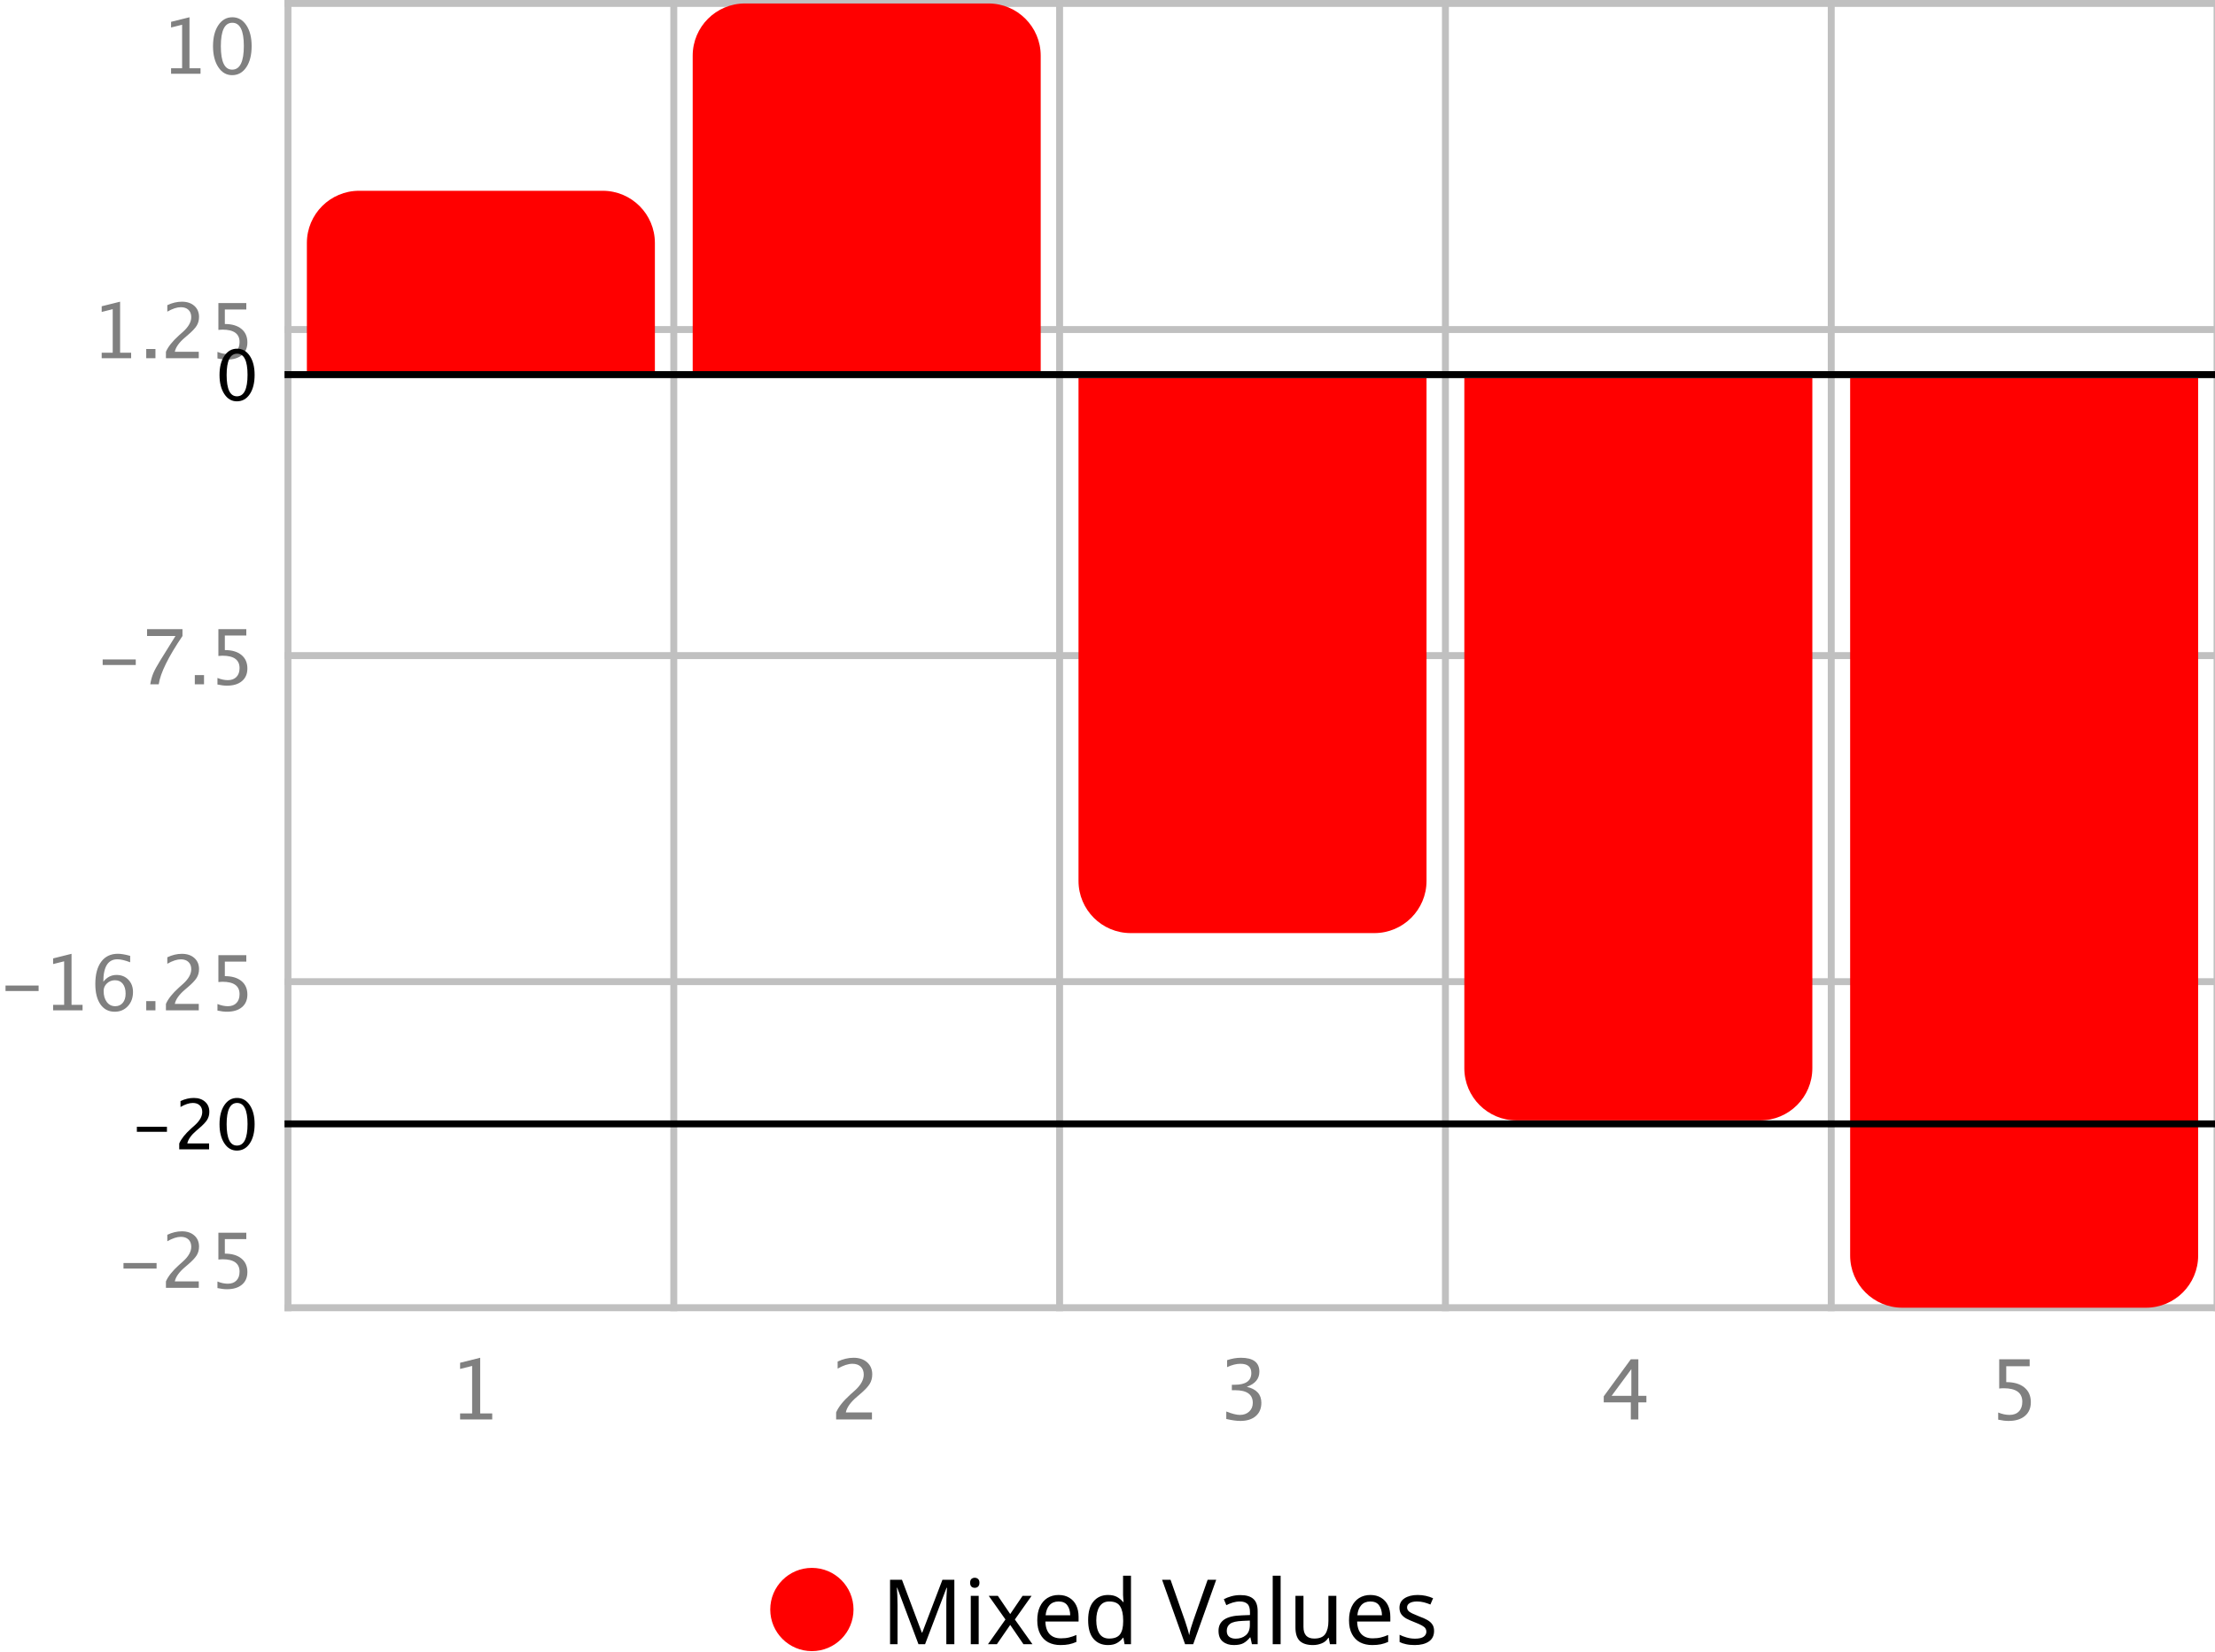
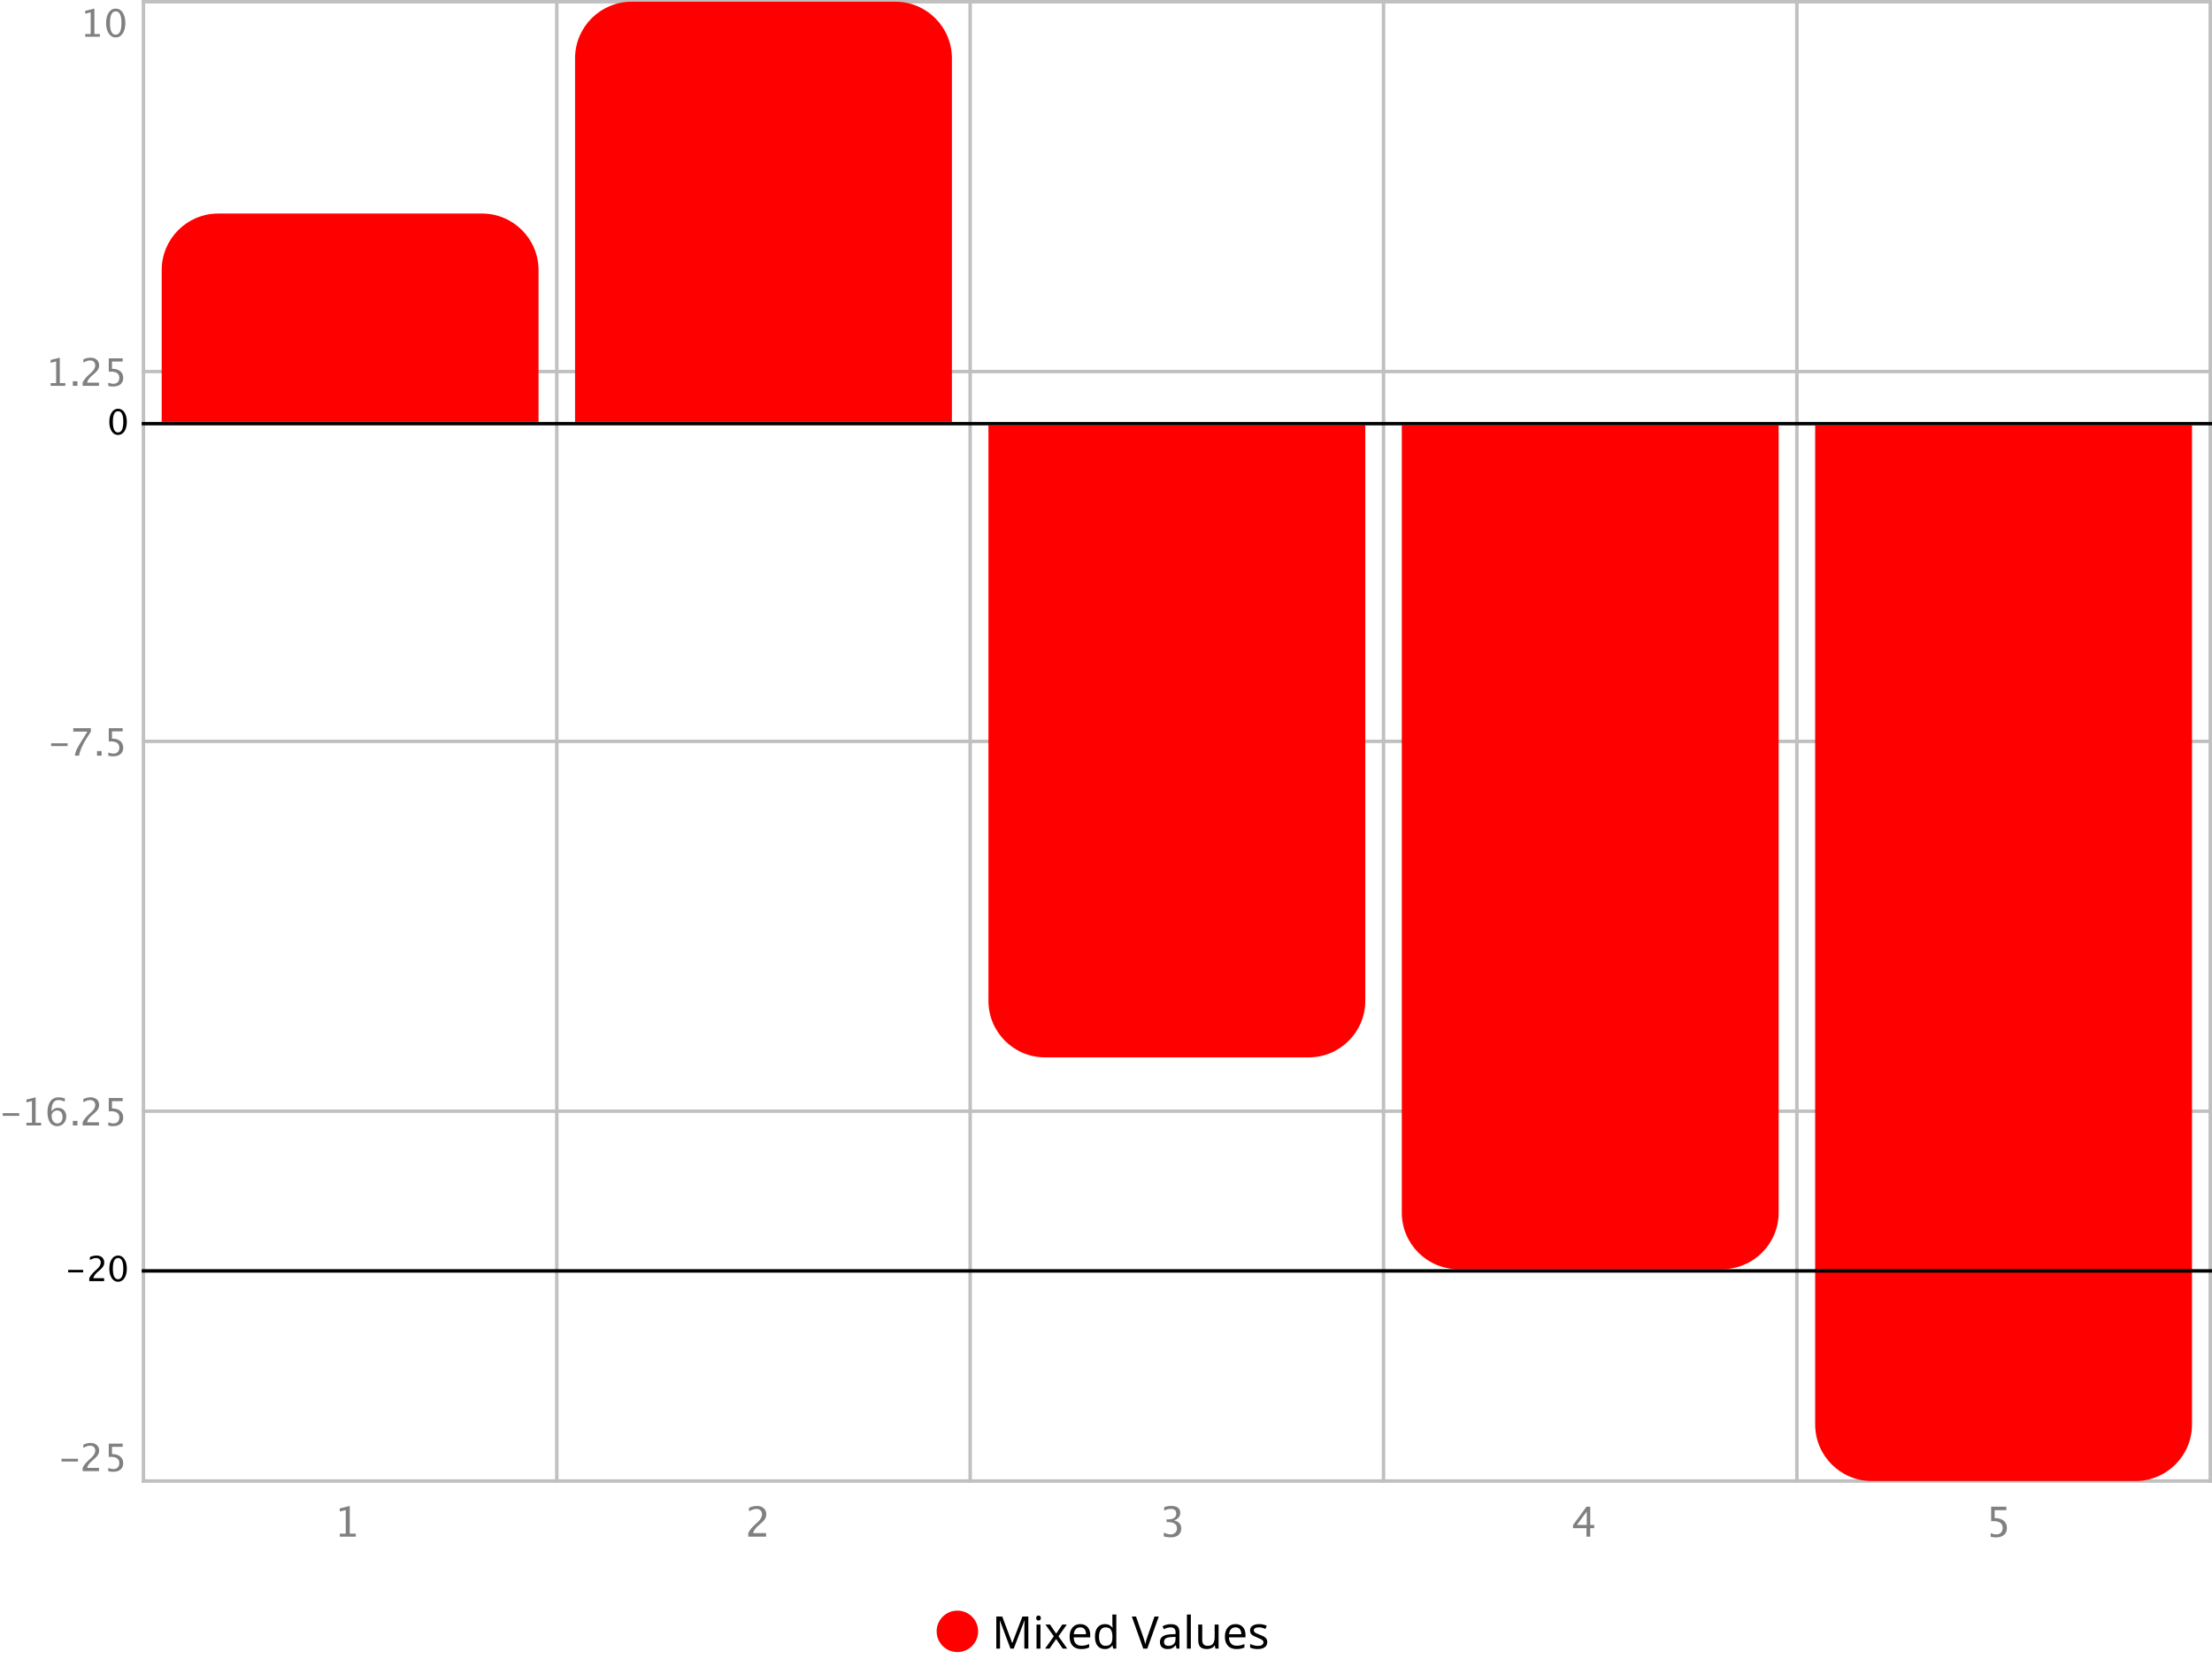
- <svg xmlns="http://www.w3.org/2000/svg" color-interpolation="auto" color-rendering="auto" contentScriptType="text/ecmascript" contentStyleType="text/css" fill="black" fill-opacity="1" font-family="'Dialog'" font-size="12px" font-style="normal" font-weight="normal" image-rendering="auto" preserveAspectRatio="xMidYMid meet" shape-rendering="auto" stroke="black" stroke-dasharray="none" stroke-dashoffset="0" stroke-linecap="square" stroke-linejoin="miter" stroke-miterlimit="10" stroke-opacity="1" stroke-width="1" text-rendering="auto" version="1.0" zoomAndPan="magnify">
+ <svg xmlns="http://www.w3.org/2000/svg" color-interpolation="auto" color-rendering="auto" contentScriptType="text/ecmascript" contentStyleType="text/css" fill="black" fill-opacity="1" font-family="'Dialog'" font-size="12px" font-style="normal" font-weight="normal" height="480" image-rendering="auto" preserveAspectRatio="xMidYMid meet" shape-rendering="auto" stroke="black" stroke-dasharray="none" stroke-dashoffset="0" stroke-linecap="square" stroke-linejoin="miter" stroke-miterlimit="10" stroke-opacity="1" stroke-width="1" text-rendering="auto" version="1.0" width="640" zoomAndPan="magnify">
  <defs id="genericDefs" />
  <g>
    <defs id="defs1">
      <clipPath clipPathUnits="userSpaceOnUse" id="clipPath1">
-         <path d="M0 0 L55 0 L55 15 L0 15 L0 0 Z" />
+         <path d="M0 0 L119 0 L119 15 L0 15 L0 0 Z" />
      </clipPath>
      <clipPath clipPathUnits="userSpaceOnUse" id="clipPath2">
        <path d="M0 0 L37 0 L37 13 L0 13 L0 0 Z" />
      </clipPath>
      <clipPath clipPathUnits="userSpaceOnUse" id="clipPath3">
        <path d="M0 0 L37 0 L37 12 L0 12 L0 0 Z" />
      </clipPath>
      <clipPath clipPathUnits="userSpaceOnUse" id="clipPath4">
        <path d="M0 0 L99 0 L99 16 L0 16 L0 0 Z" />
      </clipPath>
      <clipPath clipPathUnits="userSpaceOnUse" id="clipPath5">
        <path d="M0 0 L0 16 L99 16 L99 0 Z" />
      </clipPath>
    </defs>
    <g fill="silver" stroke="silver" stroke-linecap="butt" stroke-linejoin="bevel">
-       <line fill="none" x1="41" x2="320" y1="0.5" y2="0.5" />
-       <line fill="none" x1="41" x2="320" y1="47.5" y2="47.5" />
-       <line fill="none" x1="41" x2="320" y1="94.5" y2="94.5" />
-       <line fill="none" x1="41" x2="320" y1="141.5" y2="141.5" />
-       <line fill="none" x1="41" x2="320" y1="188.5" y2="188.5" />
-       <line fill="none" x1="41.5" x2="41.5" y1="0" y2="189" />
-       <line fill="none" x1="97.1" x2="97.1" y1="0" y2="189" />
-       <line fill="none" x1="152.7" x2="152.7" y1="0" y2="189" />
-       <line fill="none" x1="208.3" x2="208.3" y1="0" y2="189" />
-       <line fill="none" x1="263.9" x2="263.9" y1="0" y2="189" />
-       <line fill="none" x1="319.5" x2="319.5" y1="0" y2="189" />
+       <line fill="none" x1="41" x2="640" y1="0.5" y2="0.5" />
+       <line fill="none" x1="41" x2="640" y1="107.5" y2="107.5" />
+       <line fill="none" x1="41" x2="640" y1="214.5" y2="214.5" />
+       <line fill="none" x1="41" x2="640" y1="321.5" y2="321.5" />
+       <line fill="none" x1="41" x2="640" y1="428.5" y2="428.5" />
+       <line fill="none" x1="41.5" x2="41.5" y1="0" y2="429" />
+       <line fill="none" x1="161.1" x2="161.1" y1="0" y2="429" />
+       <line fill="none" x1="280.7" x2="280.7" y1="0" y2="429" />
+       <line fill="none" x1="400.3" x2="400.3" y1="0" y2="429" />
+       <line fill="none" x1="519.9" x2="519.9" y1="0" y2="429" />
+       <line fill="none" x1="639.5" x2="639.5" y1="0" y2="429" />
    </g>
-     <g fill="gray" font-family="'Lucida Grande'" stroke="gray" stroke-linecap="butt" stroke-linejoin="bevel" transform="translate(41,193)">
-       <path clip-path="url(#clipPath1)" d="M25.305 11.602 L25.305 10.734 L27.039 10.734 L27.039 3.891 L25.305 4.324 L25.305 3.434 L28.199 2.713 L28.199 10.734 L29.934 10.734 L29.934 11.602 Z" stroke="none" />
+     <g fill="gray" font-family="'Lucida Grande'" stroke="gray" stroke-linecap="butt" stroke-linejoin="bevel" transform="translate(41,433)">
+       <path clip-path="url(#clipPath1)" d="M57.305 11.602 L57.305 10.734 L59.039 10.734 L59.039 3.891 L57.305 4.324 L57.305 3.434 L60.199 2.713 L60.199 10.734 L61.934 10.734 L61.934 11.602 Z" stroke="none" />
    </g>
-     <g fill="gray" font-family="'Lucida Grande'" stroke="gray" stroke-linecap="butt" stroke-linejoin="bevel" transform="translate(96,193)">
-       <path clip-path="url(#clipPath1)" d="M24.496 11.602 L24.496 10.588 Q25 9.41 26.535 8.021 L27.197 7.43 Q28.475 6.275 28.475 5.139 Q28.475 4.412 28.038 3.996 Q27.602 3.58 26.84 3.58 Q25.938 3.58 24.713 4.277 L24.713 3.258 Q25.867 2.713 27.004 2.713 Q28.223 2.713 28.961 3.369 Q29.699 4.025 29.699 5.109 Q29.699 5.889 29.327 6.492 Q28.955 7.096 27.941 7.957 L27.496 8.338 Q26.107 9.516 25.891 10.588 L29.658 10.588 L29.658 11.602 Z" stroke="none" />
+     <g fill="gray" font-family="'Lucida Grande'" stroke="gray" stroke-linecap="butt" stroke-linejoin="bevel" transform="translate(160,433)">
+       <path clip-path="url(#clipPath1)" d="M56.496 11.602 L56.496 10.588 Q57 9.41 58.535 8.021 L59.197 7.43 Q60.475 6.275 60.475 5.139 Q60.475 4.412 60.038 3.996 Q59.602 3.58 58.84 3.58 Q57.938 3.58 56.713 4.277 L56.713 3.258 Q57.867 2.713 59.004 2.713 Q60.223 2.713 60.961 3.369 Q61.699 4.025 61.699 5.109 Q61.699 5.889 61.327 6.492 Q60.955 7.096 59.941 7.957 L59.496 8.338 Q58.107 9.516 57.891 10.588 L61.658 10.588 L61.658 11.602 Z" stroke="none" />
    </g>
-     <g fill="gray" font-family="'Lucida Grande'" stroke="gray" stroke-linecap="butt" stroke-linejoin="bevel" transform="translate(152,193)">
-       <path clip-path="url(#clipPath1)" d="M24.719 11.537 L24.719 10.459 Q25.961 10.951 26.676 10.951 Q27.502 10.951 28.02 10.468 Q28.539 9.984 28.539 9.217 Q28.539 7.389 25.979 7.389 L25.521 7.389 L25.521 6.609 L25.926 6.604 Q28.328 6.604 28.328 4.91 Q28.328 3.58 26.746 3.58 Q25.879 3.58 24.836 4.066 L24.836 3.059 Q25.861 2.713 26.828 2.713 Q29.488 2.713 29.488 4.723 Q29.488 6.252 27.678 6.902 Q29.775 7.389 29.775 9.199 Q29.775 10.424 28.967 11.121 Q28.158 11.818 26.746 11.818 Q25.943 11.818 24.719 11.537 Z" stroke="none" />
+     <g fill="gray" font-family="'Lucida Grande'" stroke="gray" stroke-linecap="butt" stroke-linejoin="bevel" transform="translate(280,433)">
+       <path clip-path="url(#clipPath1)" d="M56.719 11.537 L56.719 10.459 Q57.961 10.951 58.676 10.951 Q59.502 10.951 60.02 10.468 Q60.539 9.984 60.539 9.217 Q60.539 7.389 57.978 7.389 L57.522 7.389 L57.522 6.609 L57.926 6.604 Q60.328 6.604 60.328 4.91 Q60.328 3.58 58.746 3.58 Q57.879 3.58 56.836 4.066 L56.836 3.059 Q57.861 2.713 58.828 2.713 Q61.488 2.713 61.488 4.723 Q61.488 6.252 59.678 6.902 Q61.775 7.389 61.775 9.199 Q61.775 10.424 60.967 11.121 Q60.158 11.818 58.746 11.818 Q57.943 11.818 56.719 11.537 Z" stroke="none" />
    </g>
-     <g fill="gray" font-family="'Lucida Grande'" stroke="gray" stroke-linecap="butt" stroke-linejoin="bevel" transform="translate(207,193)">
-       <path clip-path="url(#clipPath1)" d="M28.018 11.602 L28.018 9.146 L24.115 9.146 L24.115 8.273 L28.018 2.93 L29.102 2.93 L29.102 8.203 L30.262 8.203 L30.262 9.146 L29.102 9.146 L29.102 11.602 ZM25.246 8.203 L28.094 8.203 L28.094 4.348 Z" stroke="none" />
+     <g fill="gray" font-family="'Lucida Grande'" stroke="gray" stroke-linecap="butt" stroke-linejoin="bevel" transform="translate(399,433)">
+       <path clip-path="url(#clipPath1)" d="M60.018 11.602 L60.018 9.146 L56.115 9.146 L56.115 8.273 L60.018 2.93 L61.102 2.93 L61.102 8.203 L62.262 8.203 L62.262 9.146 L61.102 9.146 L61.102 11.602 ZM57.246 8.203 L60.094 8.203 L60.094 4.348 Z" stroke="none" />
    </g>
-     <g fill="gray" font-family="'Lucida Grande'" stroke="gray" stroke-linecap="butt" stroke-linejoin="bevel" transform="translate(263,193)">
-       <path clip-path="url(#clipPath1)" d="M24.959 11.637 L24.959 10.605 Q25.82 10.951 26.6 10.951 Q27.455 10.951 27.944 10.447 Q28.434 9.943 28.434 9.059 Q28.434 7.107 25.744 7.107 Q25.439 7.107 25.105 7.148 L25.105 2.93 L29.494 2.93 L29.494 3.938 L26.119 3.938 L26.119 6.223 Q27.789 6.223 28.727 6.99 Q29.664 7.758 29.664 9.117 Q29.664 10.383 28.811 11.101 Q27.959 11.818 26.447 11.818 Q25.791 11.818 24.959 11.637 Z" stroke="none" />
+     <g fill="gray" font-family="'Lucida Grande'" stroke="gray" stroke-linecap="butt" stroke-linejoin="bevel" transform="translate(519,433)">
+       <path clip-path="url(#clipPath1)" d="M56.959 11.637 L56.959 10.605 Q57.82 10.951 58.6 10.951 Q59.455 10.951 59.944 10.447 Q60.434 9.943 60.434 9.059 Q60.434 7.107 57.744 7.107 Q57.44 7.107 57.105 7.148 L57.105 2.93 L61.494 2.93 L61.494 3.938 L58.119 3.938 L58.119 6.223 Q59.789 6.223 60.727 6.99 Q61.664 7.758 61.664 9.117 Q61.664 10.383 60.812 11.101 Q59.959 11.818 58.447 11.818 Q57.791 11.818 56.959 11.637 Z" stroke="none" />
    </g>
-     <g fill="gray" font-family="'Lucida Grande'" font-size="11px" stroke="gray" stroke-linecap="butt" stroke-linejoin="bevel" transform="translate(0,175)">
+     <g fill="gray" font-family="'Lucida Grande'" font-size="11px" stroke="gray" stroke-linecap="butt" stroke-linejoin="bevel" transform="translate(0,415)">
      <path clip-path="url(#clipPath2)" d="M17.795 7.853 L17.795 7.058 L22.564 7.058 L22.564 7.853 ZM23.913 10.635 L23.913 9.706 Q24.375 8.626 25.782 7.353 L26.389 6.811 Q27.56 5.752 27.56 4.71 Q27.56 4.044 27.16 3.663 Q26.76 3.282 26.061 3.282 Q25.234 3.282 24.112 3.921 L24.112 2.986 Q25.17 2.487 26.212 2.487 Q27.329 2.487 28.006 3.088 Q28.683 3.69 28.683 4.684 Q28.683 5.398 28.342 5.951 Q28 6.504 27.071 7.294 L26.663 7.643 Q25.39 8.723 25.191 9.706 L28.645 9.706 L28.645 10.635 ZM31.337 10.667 L31.337 9.722 Q32.127 10.039 32.841 10.039 Q33.626 10.039 34.074 9.577 Q34.523 9.115 34.523 8.304 Q34.523 6.515 32.057 6.515 Q31.778 6.515 31.472 6.553 L31.472 2.686 L35.495 2.686 L35.495 3.609 L32.401 3.609 L32.401 5.704 Q33.932 5.704 34.791 6.408 Q35.65 7.111 35.65 8.357 Q35.65 9.518 34.869 10.175 Q34.087 10.834 32.702 10.834 Q32.1 10.834 31.337 10.667 Z" stroke="none" />
    </g>
-     <g fill="gray" font-family="'Lucida Grande'" font-size="11px" stroke="gray" stroke-linecap="butt" stroke-linejoin="bevel" transform="translate(0,135)">
+     <g fill="gray" font-family="'Lucida Grande'" font-size="11px" stroke="gray" stroke-linecap="butt" stroke-linejoin="bevel" transform="translate(0,315)">
      <path clip-path="url(#clipPath2)" d="M0.795 7.853 L0.795 7.058 L5.564 7.058 L5.564 7.853 ZM7.654 10.635 L7.654 9.84 L9.244 9.84 L9.244 3.566 L7.654 3.964 L7.654 3.147 L10.308 2.487 L10.308 9.84 L11.898 9.84 L11.898 10.635 ZM14.891 6.515 Q15.648 5.532 16.797 5.532 Q17.839 5.532 18.503 6.222 Q19.166 6.913 19.166 7.992 Q19.166 9.233 18.422 10.033 Q17.678 10.834 16.534 10.834 Q15.218 10.834 14.477 9.775 Q13.736 8.717 13.736 6.837 Q13.736 4.769 14.587 3.626 Q15.438 2.481 16.985 2.481 Q17.694 2.481 18.758 2.782 L18.758 3.706 Q17.635 3.276 16.921 3.276 Q14.891 3.276 14.891 6.515 ZM18.102 8.229 Q18.102 7.326 17.697 6.811 Q17.291 6.295 16.572 6.295 Q15.9 6.295 15.417 6.746 Q14.934 7.197 14.934 7.831 Q14.934 8.83 15.393 9.434 Q15.852 10.039 16.609 10.039 Q17.291 10.039 17.697 9.547 Q18.102 9.056 18.102 8.229 ZM21.074 10.635 L21.074 9.308 L22.401 9.308 L22.401 10.635 ZM23.913 10.635 L23.913 9.706 Q24.375 8.626 25.782 7.353 L26.389 6.811 Q27.56 5.752 27.56 4.71 Q27.56 4.044 27.16 3.663 Q26.76 3.282 26.061 3.282 Q25.234 3.282 24.112 3.921 L24.112 2.986 Q25.17 2.487 26.212 2.487 Q27.329 2.487 28.006 3.088 Q28.683 3.69 28.683 4.684 Q28.683 5.398 28.342 5.951 Q28 6.504 27.071 7.294 L26.663 7.643 Q25.39 8.723 25.191 9.706 L28.645 9.706 L28.645 10.635 ZM31.337 10.667 L31.337 9.722 Q32.127 10.039 32.841 10.039 Q33.626 10.039 34.074 9.577 Q34.523 9.115 34.523 8.304 Q34.523 6.515 32.057 6.515 Q31.778 6.515 31.472 6.553 L31.472 2.686 L35.495 2.686 L35.495 3.609 L32.401 3.609 L32.401 5.704 Q33.932 5.704 34.791 6.408 Q35.65 7.111 35.65 8.357 Q35.65 9.518 34.869 10.175 Q34.087 10.834 32.702 10.834 Q32.1 10.834 31.337 10.667 Z" stroke="none" />
    </g>
-     <g fill="gray" font-family="'Lucida Grande'" font-size="11px" stroke="gray" stroke-linecap="butt" stroke-linejoin="bevel" transform="translate(0,88)">
+     <g fill="gray" font-family="'Lucida Grande'" font-size="11px" stroke="gray" stroke-linecap="butt" stroke-linejoin="bevel" transform="translate(0,208)">
      <path clip-path="url(#clipPath2)" d="M14.795 7.853 L14.795 7.058 L19.564 7.058 L19.564 7.853 ZM21.654 10.635 Q21.81 9.706 22.097 9.029 Q22.385 8.352 23.115 7.17 L25.285 3.679 L21.192 3.679 L21.192 2.686 L26.295 2.686 L26.295 3.679 Q23.239 8.185 22.873 10.635 ZM28.074 10.635 L28.074 9.308 L29.401 9.308 L29.401 10.635 ZM31.337 10.667 L31.337 9.722 Q32.127 10.039 32.841 10.039 Q33.626 10.039 34.074 9.577 Q34.523 9.115 34.523 8.304 Q34.523 6.515 32.057 6.515 Q31.778 6.515 31.472 6.553 L31.472 2.686 L35.495 2.686 L35.495 3.609 L32.401 3.609 L32.401 5.704 Q33.932 5.704 34.791 6.408 Q35.65 7.111 35.65 8.357 Q35.65 9.518 34.869 10.175 Q34.087 10.834 32.702 10.834 Q32.1 10.834 31.337 10.667 Z" stroke="none" />
    </g>
-     <g fill="gray" font-family="'Lucida Grande'" font-size="11px" stroke="gray" stroke-linecap="butt" stroke-linejoin="bevel" transform="translate(0,41)">
+     <g fill="gray" font-family="'Lucida Grande'" font-size="11px" stroke="gray" stroke-linecap="butt" stroke-linejoin="bevel" transform="translate(0,101)">
      <path clip-path="url(#clipPath2)" d="M14.654 10.635 L14.654 9.84 L16.244 9.84 L16.244 3.566 L14.654 3.964 L14.654 3.147 L17.308 2.487 L17.308 9.84 L18.898 9.84 L18.898 10.635 ZM21.074 10.635 L21.074 9.308 L22.401 9.308 L22.401 10.635 ZM23.913 10.635 L23.913 9.706 Q24.375 8.626 25.782 7.353 L26.389 6.811 Q27.56 5.752 27.56 4.71 Q27.56 4.044 27.16 3.663 Q26.76 3.282 26.061 3.282 Q25.234 3.282 24.112 3.921 L24.112 2.986 Q25.17 2.487 26.212 2.487 Q27.329 2.487 28.006 3.088 Q28.683 3.69 28.683 4.684 Q28.683 5.398 28.342 5.951 Q28 6.504 27.071 7.294 L26.663 7.643 Q25.39 8.723 25.191 9.706 L28.645 9.706 L28.645 10.635 ZM31.337 10.667 L31.337 9.722 Q32.127 10.039 32.841 10.039 Q33.626 10.039 34.074 9.577 Q34.523 9.115 34.523 8.304 Q34.523 6.515 32.057 6.515 Q31.778 6.515 31.472 6.553 L31.472 2.686 L35.495 2.686 L35.495 3.609 L32.401 3.609 L32.401 5.704 Q33.932 5.704 34.791 6.408 Q35.65 7.111 35.65 8.357 Q35.65 9.518 34.869 10.175 Q34.087 10.834 32.702 10.834 Q32.1 10.834 31.337 10.667 Z" stroke="none" />
    </g>
    <g fill="gray" font-family="'Lucida Grande'" font-size="11px" stroke="gray" stroke-linecap="butt" stroke-linejoin="bevel">
      <path clip-path="url(#clipPath2)" d="M24.654 10.635 L24.654 9.84 L26.244 9.84 L26.244 3.566 L24.654 3.964 L24.654 3.147 L27.308 2.487 L27.308 9.84 L28.898 9.84 L28.898 10.635 ZM33.448 10.834 Q32.218 10.834 31.458 9.676 Q30.698 8.519 30.698 6.655 Q30.698 4.775 31.464 3.631 Q32.229 2.487 33.48 2.487 Q34.732 2.487 35.497 3.631 Q36.263 4.775 36.263 6.639 Q36.263 8.551 35.497 9.692 Q34.732 10.834 33.448 10.834 ZM33.459 10.039 Q35.14 10.039 35.14 6.623 Q35.14 3.282 33.48 3.282 Q31.826 3.282 31.826 6.655 Q31.826 10.039 33.459 10.039 Z" stroke="none" />
    </g>
    <g fill="red" stroke="red" stroke-linecap="round" stroke-linejoin="round" stroke-width="1.5">
-       <path d="M51.747 27.5 C47.592 27.5 44.224 30.868 44.224 35.023 L44.224 45.977 L44.224 53.5 L94.376 53.5 L94.376 45.977 L94.376 35.023 C94.376 30.868 91.008 27.5 86.853 27.5 Z" stroke="none" />
-       <path d="M107.347 0.5 C103.192 0.5 99.824 3.868 99.824 8.023 L99.824 45.977 L99.824 53.5 L149.976 53.5 L149.976 45.977 L149.976 8.023 C149.976 3.868 146.608 0.5 142.453 0.5 Z" stroke="none" />
-       <path d="M155.424 54.5 L155.424 62.023 L155.424 126.977 C155.424 131.132 158.792 134.5 162.947 134.5 L198.053 134.5 C202.208 134.5 205.576 131.132 205.576 126.977 L205.576 62.023 L205.576 54.5 Z" stroke="none" />
-       <path d="M211.024 54.5 L211.024 62.023 L211.024 153.977 C211.024 158.132 214.392 161.5 218.547 161.5 L253.653 161.5 C257.808 161.5 261.176 158.132 261.176 153.977 L261.176 62.023 L261.176 54.5 Z" stroke="none" />
-       <path d="M266.624 54.5 L266.624 62.023 L266.624 180.977 C266.624 185.132 269.992 188.5 274.147 188.5 L309.253 188.5 C313.408 188.5 316.776 185.132 316.776 180.977 L316.776 62.023 L316.776 54.5 Z" stroke="none" />
+       <path d="M63.139 61.786 C54.106 61.786 46.784 69.108 46.784 78.141 L46.784 105.717 L46.784 122.071 L155.816 122.071 L155.816 105.717 L155.816 78.141 C155.816 69.108 148.494 61.786 139.461 61.786 Z" stroke="none" />
+       <path d="M182.739 0.5 C173.706 0.5 166.384 7.822 166.384 16.855 L166.384 105.717 L166.384 122.071 L275.416 122.071 L275.416 105.717 L275.416 16.855 C275.416 7.822 268.094 0.5 259.061 0.5 Z" stroke="none" />
+       <path d="M285.984 123.071 L285.984 139.426 L285.984 289.574 C285.984 298.606 293.306 305.929 302.339 305.929 L378.661 305.929 C387.694 305.929 395.016 298.606 395.016 289.574 L395.016 139.426 L395.016 123.071 Z" stroke="none" />
+       <path d="M405.584 123.071 L405.584 139.426 L405.584 350.86 C405.584 359.892 412.906 367.214 421.939 367.214 L498.261 367.214 C507.294 367.214 514.616 359.892 514.616 350.86 L514.616 139.426 L514.616 123.071 Z" stroke="none" />
+       <path d="M525.184 123.071 L525.184 139.426 L525.184 412.145 C525.184 421.178 532.506 428.5 541.539 428.5 L617.861 428.5 C626.894 428.5 634.216 421.178 634.216 412.145 L634.216 139.426 L634.216 123.071 Z" stroke="none" />
    </g>
    <g stroke-linecap="butt" stroke-linejoin="bevel">
-       <line fill="none" x1="41" x2="320" y1="54" y2="54" />
-       <line fill="none" x1="41" x2="320" y1="162" y2="162" />
+       <line fill="none" x1="41" x2="640" y1="122.571" y2="122.571" />
+       <line fill="none" x1="41" x2="640" y1="367.714" y2="367.714" />
    </g>
-     <g font-family="'Lucida Grande'" font-size="10px" stroke-linecap="butt" stroke-linejoin="bevel" transform="translate(0,48)">
+     <g font-family="'Lucida Grande'" font-size="10px" stroke-linecap="butt" stroke-linejoin="bevel" transform="translate(0,116)">
      <path clip-path="url(#clipPath3)" d="M34.135 9.849 Q33.017 9.849 32.326 8.796 Q31.635 7.744 31.635 6.05 Q31.635 4.341 32.331 3.301 Q33.026 2.261 34.164 2.261 Q35.302 2.261 35.998 3.301 Q36.693 4.341 36.693 6.035 Q36.693 7.773 35.998 8.811 Q35.302 9.849 34.135 9.849 ZM34.145 9.126 Q35.673 9.126 35.673 6.021 Q35.673 2.983 34.164 2.983 Q32.66 2.983 32.66 6.05 Q32.66 9.126 34.145 9.126 Z" stroke="none" />
    </g>
-     <g font-family="'Lucida Grande'" font-size="10px" stroke-linecap="butt" stroke-linejoin="bevel" transform="translate(0,156)">
+     <g font-family="'Lucida Grande'" font-size="10px" stroke-linecap="butt" stroke-linejoin="bevel" transform="translate(0,361)">
      <path clip-path="url(#clipPath3)" d="M19.723 7.139 L19.723 6.416 L24.059 6.416 L24.059 7.139 ZM25.83 9.668 L25.83 8.823 Q26.25 7.842 27.529 6.685 L28.081 6.191 Q29.145 5.229 29.145 4.282 Q29.145 3.677 28.782 3.33 Q28.418 2.983 27.783 2.983 Q27.031 2.983 26.011 3.564 L26.011 2.715 Q26.973 2.261 27.92 2.261 Q28.936 2.261 29.551 2.808 Q30.166 3.354 30.166 4.258 Q30.166 4.907 29.856 5.41 Q29.546 5.913 28.701 6.631 L28.33 6.948 Q27.173 7.93 26.992 8.823 L30.132 8.823 L30.132 9.668 ZM34.135 9.849 Q33.017 9.849 32.326 8.796 Q31.635 7.744 31.635 6.05 Q31.635 4.341 32.331 3.301 Q33.026 2.261 34.164 2.261 Q35.302 2.261 35.998 3.301 Q36.693 4.341 36.693 6.035 Q36.693 7.773 35.998 8.811 Q35.302 9.849 34.135 9.849 ZM34.145 9.126 Q35.673 9.126 35.673 6.021 Q35.673 2.983 34.164 2.983 Q32.66 2.983 32.66 6.05 Q32.66 9.126 34.145 9.126 Z" stroke="none" />
    </g>
-     <g fill="red" font-family="'Lucida Grande'" font-size="13px" stroke="red" stroke-linecap="butt" stroke-linejoin="bevel" transform="translate(111,224)">
+     <g fill="red" font-family="'Lucida Grande'" font-size="13px" stroke="red" stroke-linecap="butt" stroke-linejoin="bevel" transform="translate(271,464)">
      <circle clip-path="url(#clipPath5)" cx="6" cy="8" r="6" stroke="none" />
      <text clip-path="url(#clipPath5)" fill="black" stroke="none" text-rendering="optimizeLegibility" x="16" xml:space="preserve" y="13">Mixed Values</text>
    </g>
  </g>
</svg>
